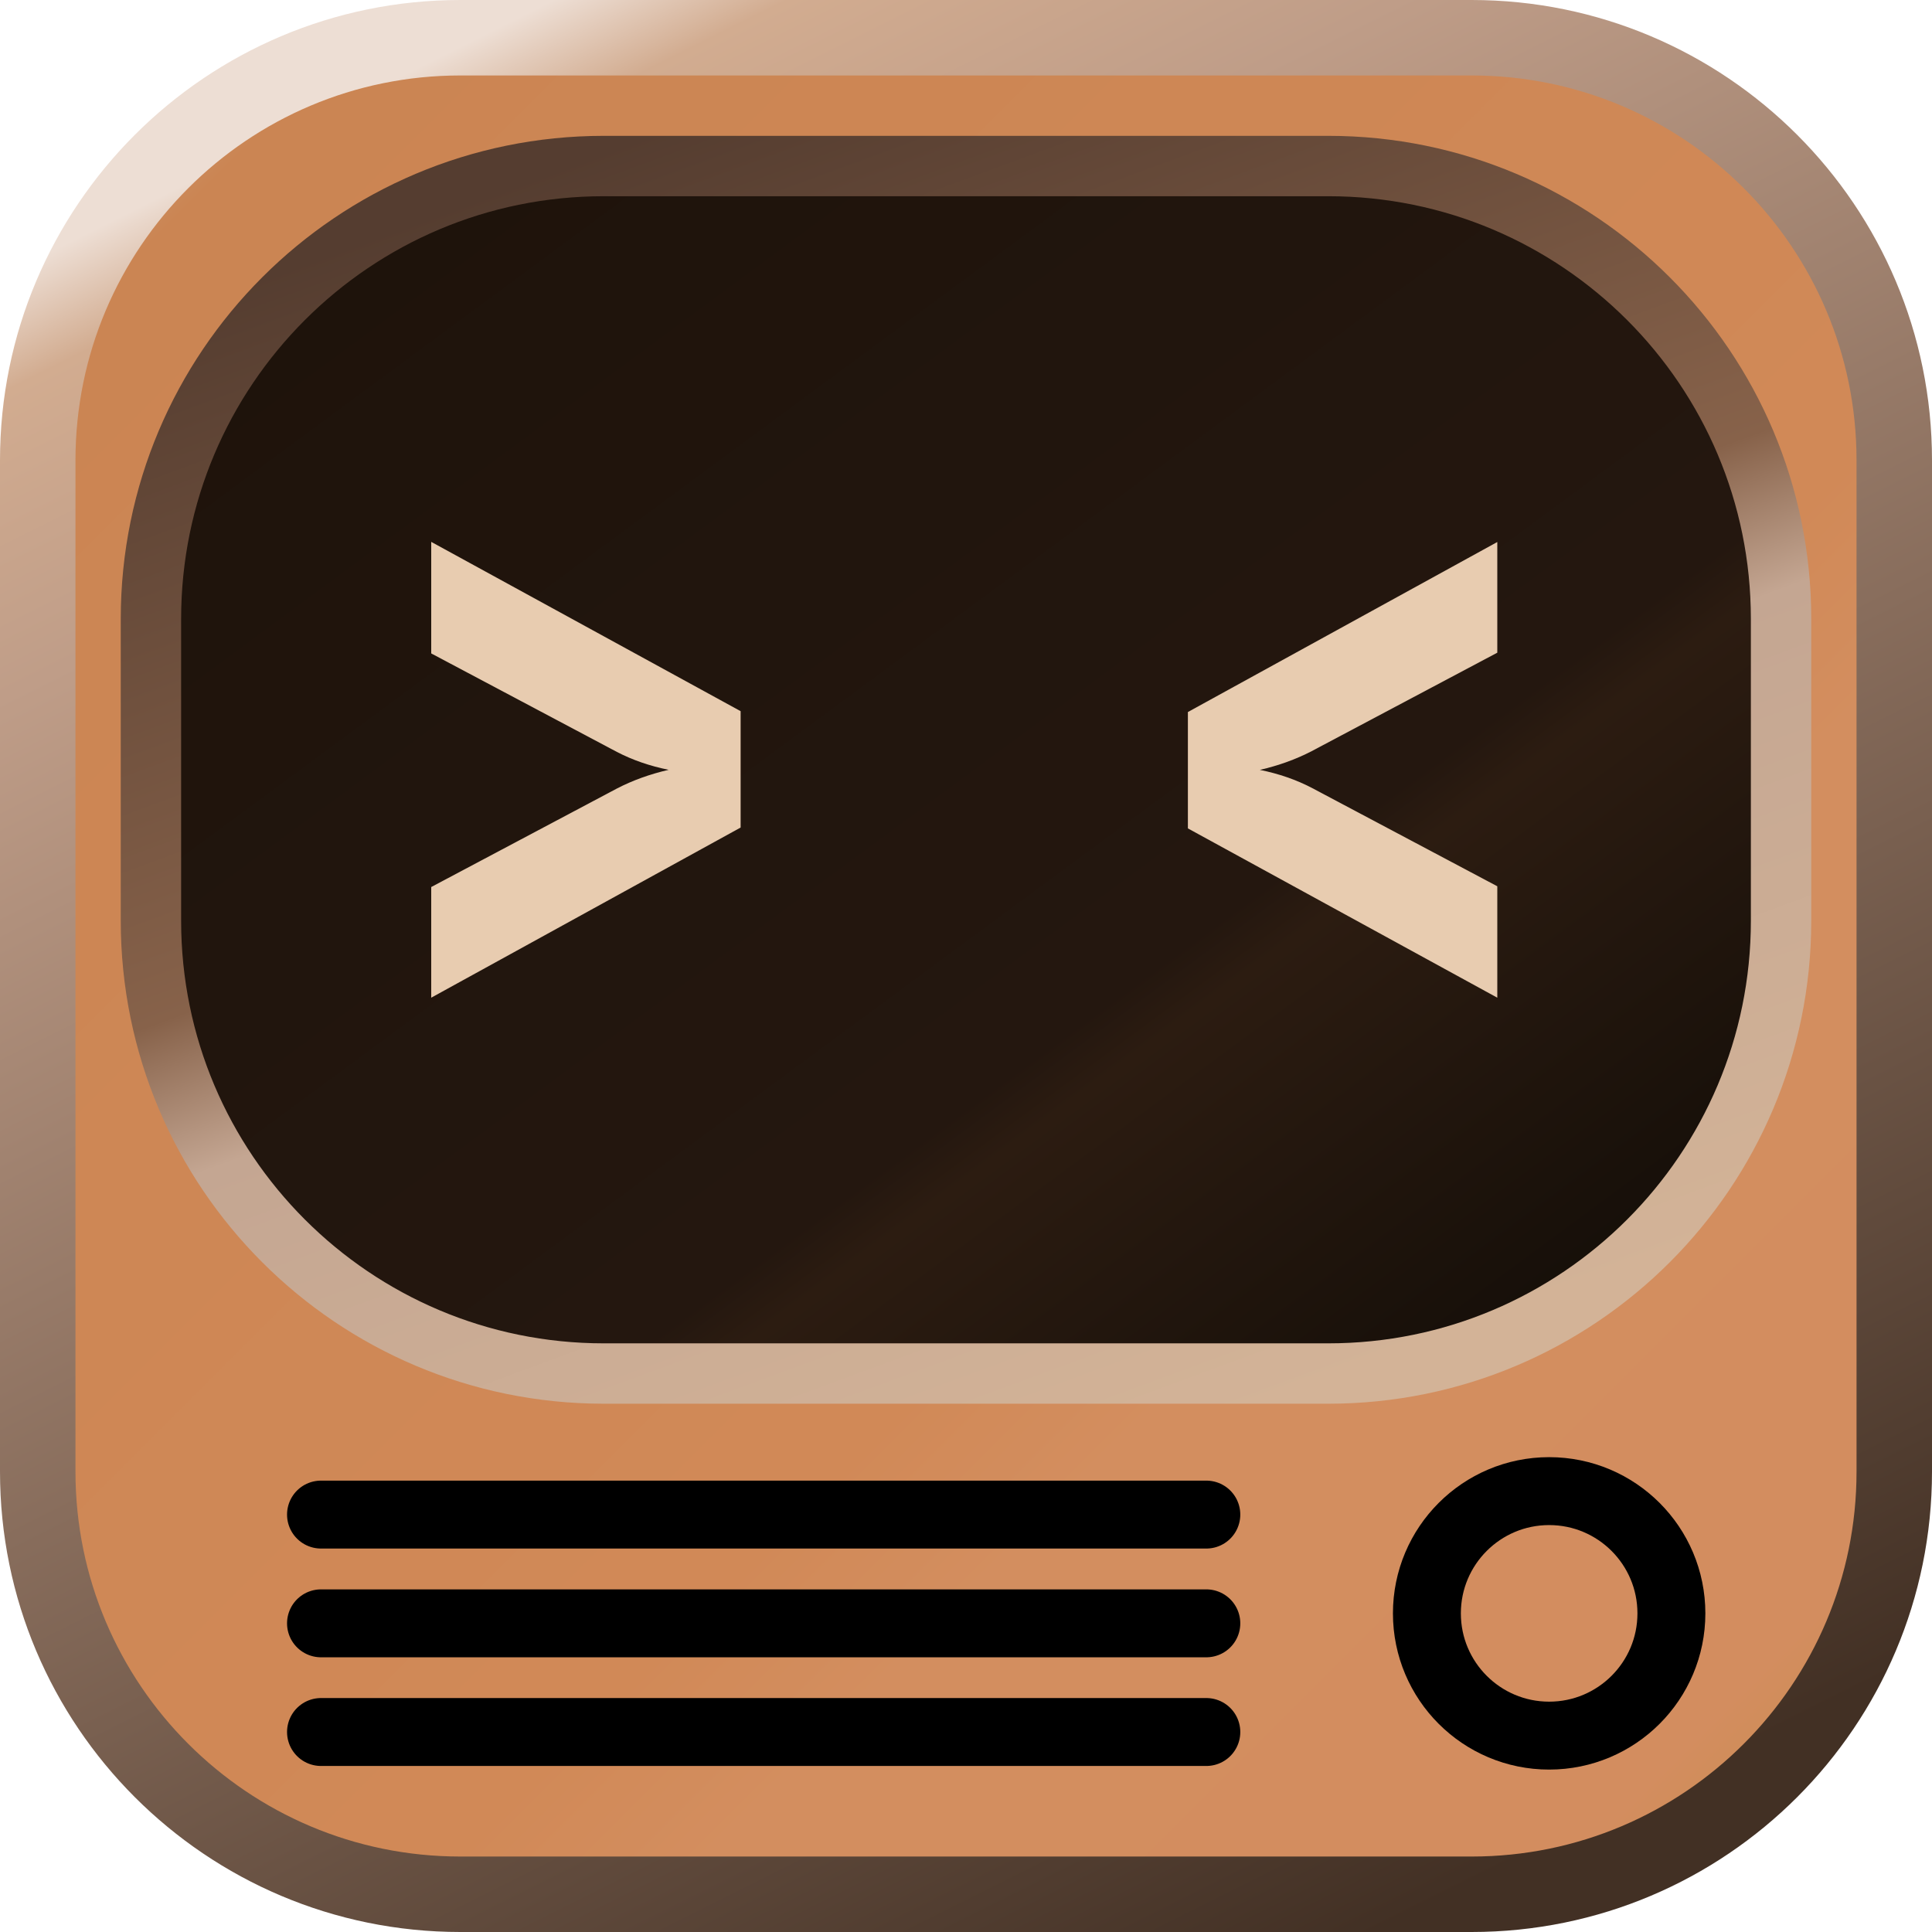
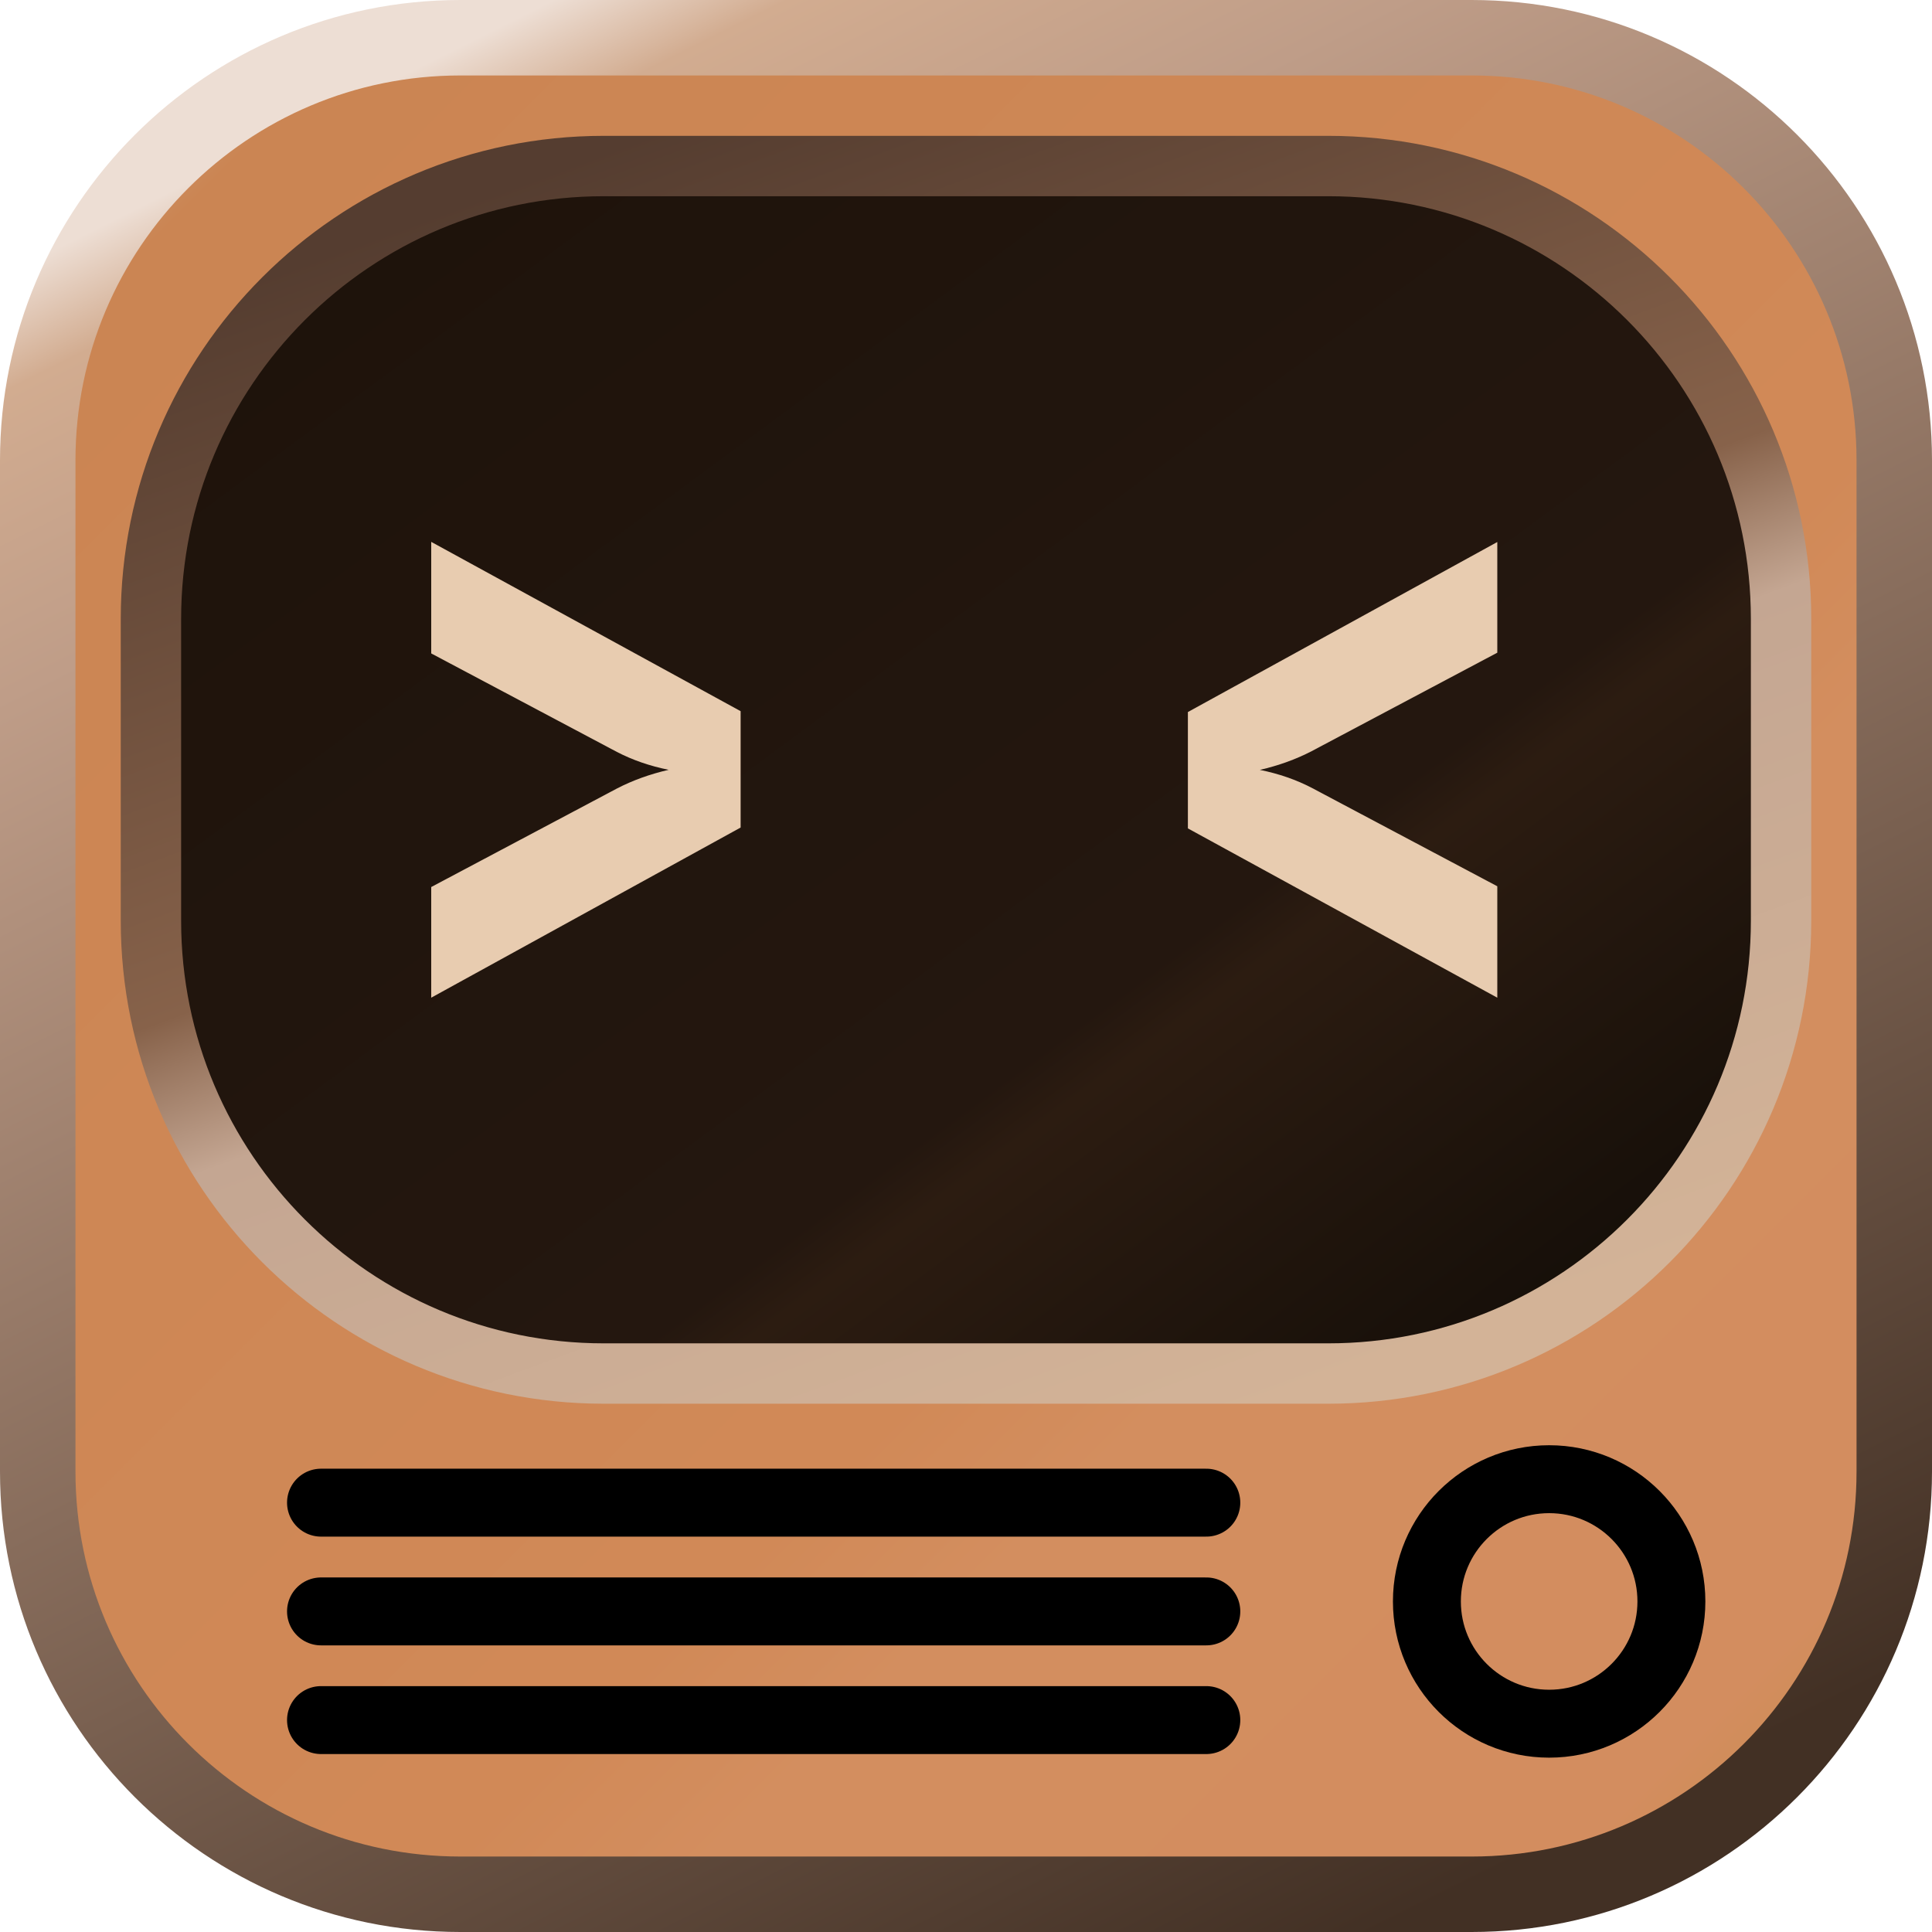
<svg xmlns="http://www.w3.org/2000/svg" width="256" height="256" version="1.1" viewBox="0 0 256 256">
  <defs>
    <linearGradient id="fillGradient" y2="1">
      <stop stop-color="#d6b69e" offset="0" />
      <stop stop-color="#cb8553" offset=".09" />
      <stop stop-color="#d18957" offset=".6" />
      <stop stop-color="#d38e5f" offset=".67" />
      <stop stop-color="#d38d5f" offset=".9" />
      <stop stop-color="#c38f41" offset="1" />
    </linearGradient>
    <linearGradient id="strokeGradient" x1=".25" x2=".75" y2="1">
      <stop stop-color="#edded4" offset="0" />
      <stop stop-color="#d2ac90" offset=".05" />
      <stop stop-color="#bf9d88" offset=".18" />
      <stop stop-color="#423024" offset="1" />
    </linearGradient>
    <linearGradient id="screenFillGradient" y2="1">
      <stop stop-color="#735030" offset="0" />
      <stop stop-color="#1e130b" offset=".09" />
      <stop stop-color="#24170f" offset=".64" />
      <stop stop-color="#2c1c11" offset=".67" />
      <stop stop-color="#160f09" offset=".9" />
      <stop stop-color="#241a0f" offset="1" />
    </linearGradient>
-     <linearGradient id="screenStrokeGradient" x1=".75" y1="1" x2=".25" y2="0">
+     <linearGradient id="screenStrokeGradient" x1=".75" x2=".25" y1="1">
      <stop stop-color="#d3b397" offset="0" />
      <stop stop-color="#c4a692" offset=".42" />
      <stop stop-color="#87624a" offset=".53" />
      <stop stop-color="#553d30" offset="1" />
    </linearGradient>
  </defs>
  <rect x="5" y="5" width="246" height="246" ry="56" fill="url(#fillGradient)" stroke="url(#strokeGradient)" stroke-width="10" />
  <rect x="20" y="22" width="216" height="160" ry="60" fill="url(#screenFillGradient)" stroke="url(#screenStrokeGradient)" stroke-width="8" />
  <path d="m57.139 132.2v-14.665l24.6-13.05q3.12-1.617 6.862-2.48-3.742-0.755-6.862-2.372l-24.6-13.05v-14.782l40.998 22.433v15.419z" fill="#e8ccb0" />
  <path d="m198.4 132.2-40.998-22.433v-15.419l40.998-22.529v14.665l-24.6 13.05q-3.12 1.617-6.862 2.48 3.742 0.755 6.862 2.372l24.6 13.05z" fill="#e8ccb0" />
-   <circle cx="205.27" cy="213.78" r="16.199" fill="none" fill-rule="evenodd" stroke="#000" stroke-linejoin="round" stroke-width="9" />
-   <path d="m42.535 200.69h117.31" fill="#7a7a67" fill-rule="evenodd" stroke="#000" stroke-linecap="round" stroke-linejoin="round" stroke-width="9" />
-   <path d="m42.535 215.1h117.31" fill="#7a7a67" fill-rule="evenodd" stroke="#000" stroke-linecap="round" stroke-linejoin="round" stroke-width="9" />
-   <path d="m42.535 229.5h117.31" fill="#7a7a67" fill-rule="evenodd" stroke="#000" stroke-linecap="round" stroke-linejoin="round" stroke-width="9" />
+   <circle cx="205.27" cy="212.2" r="16.199" fill="none" stroke="#000" stroke-linejoin="round" stroke-width="9" />
+   <path d="m42.535 199.11h117.31" stroke="#000" stroke-linecap="round" stroke-linejoin="round" stroke-width="9" />
+   <path d="m42.535 213.52h117.31" stroke="#000" stroke-linecap="round" stroke-linejoin="round" stroke-width="9" />
+   <path d="m42.535 227.92h117.31" stroke="#000" stroke-linecap="round" stroke-linejoin="round" stroke-width="9" />
</svg>
